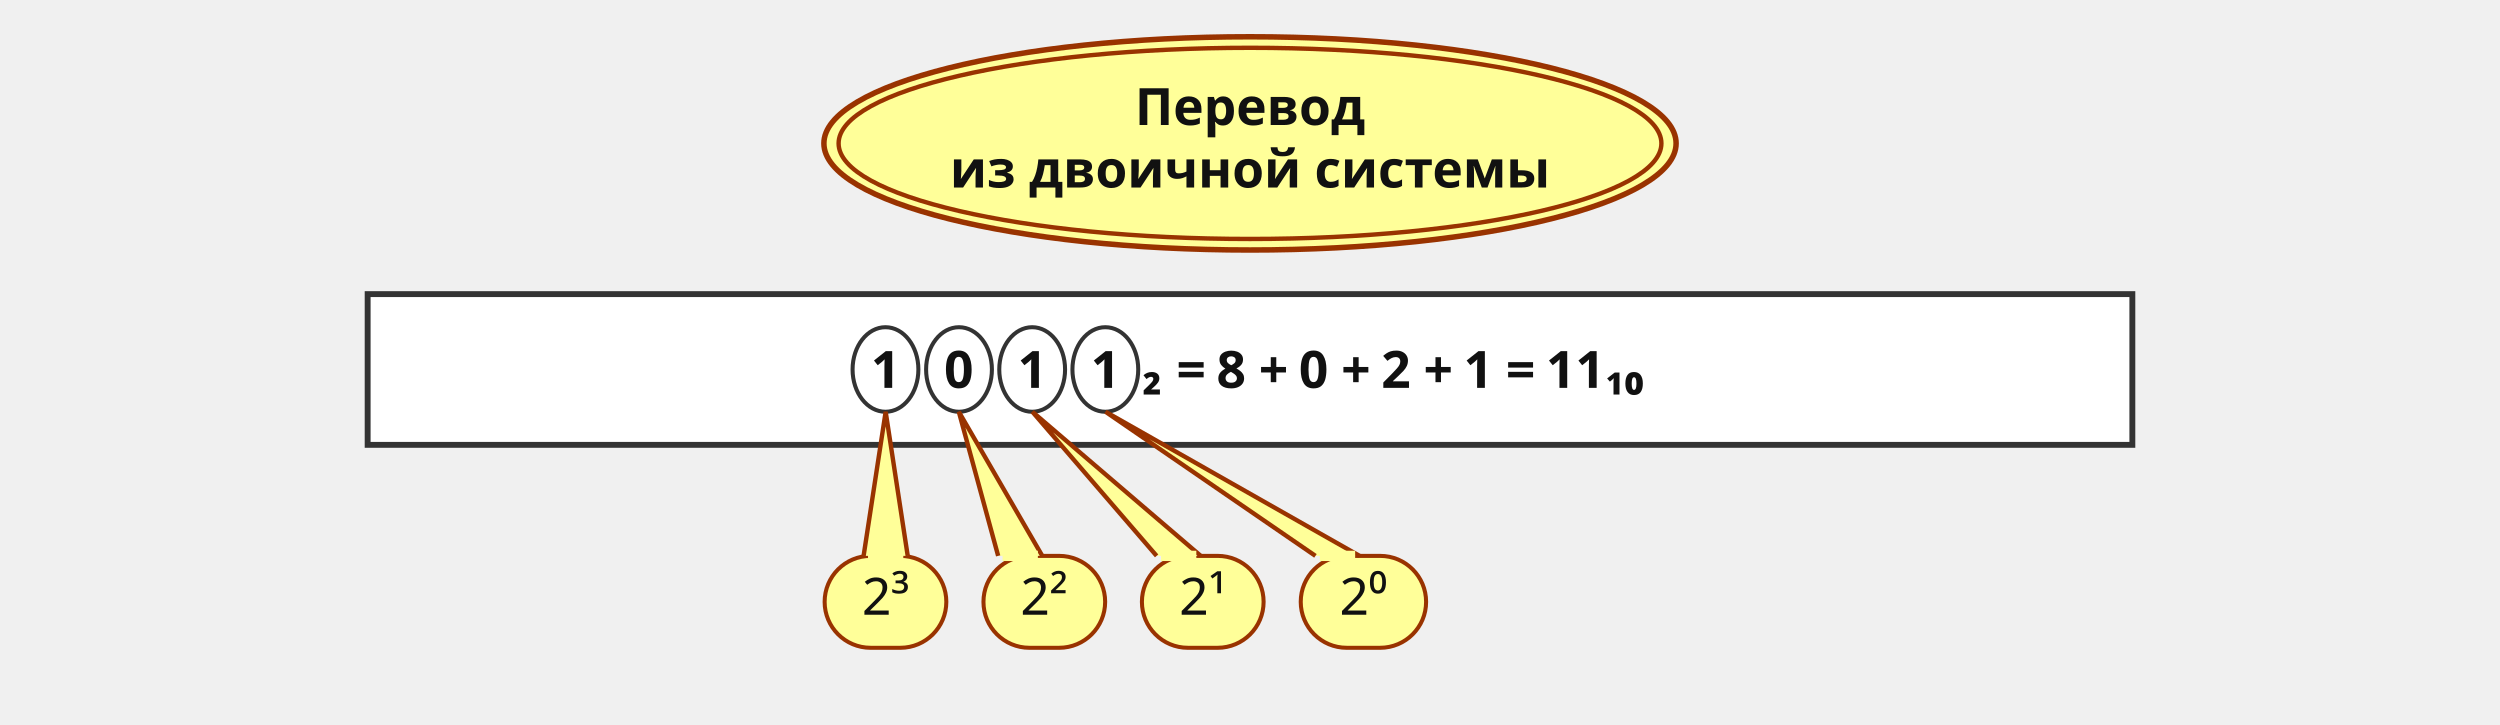
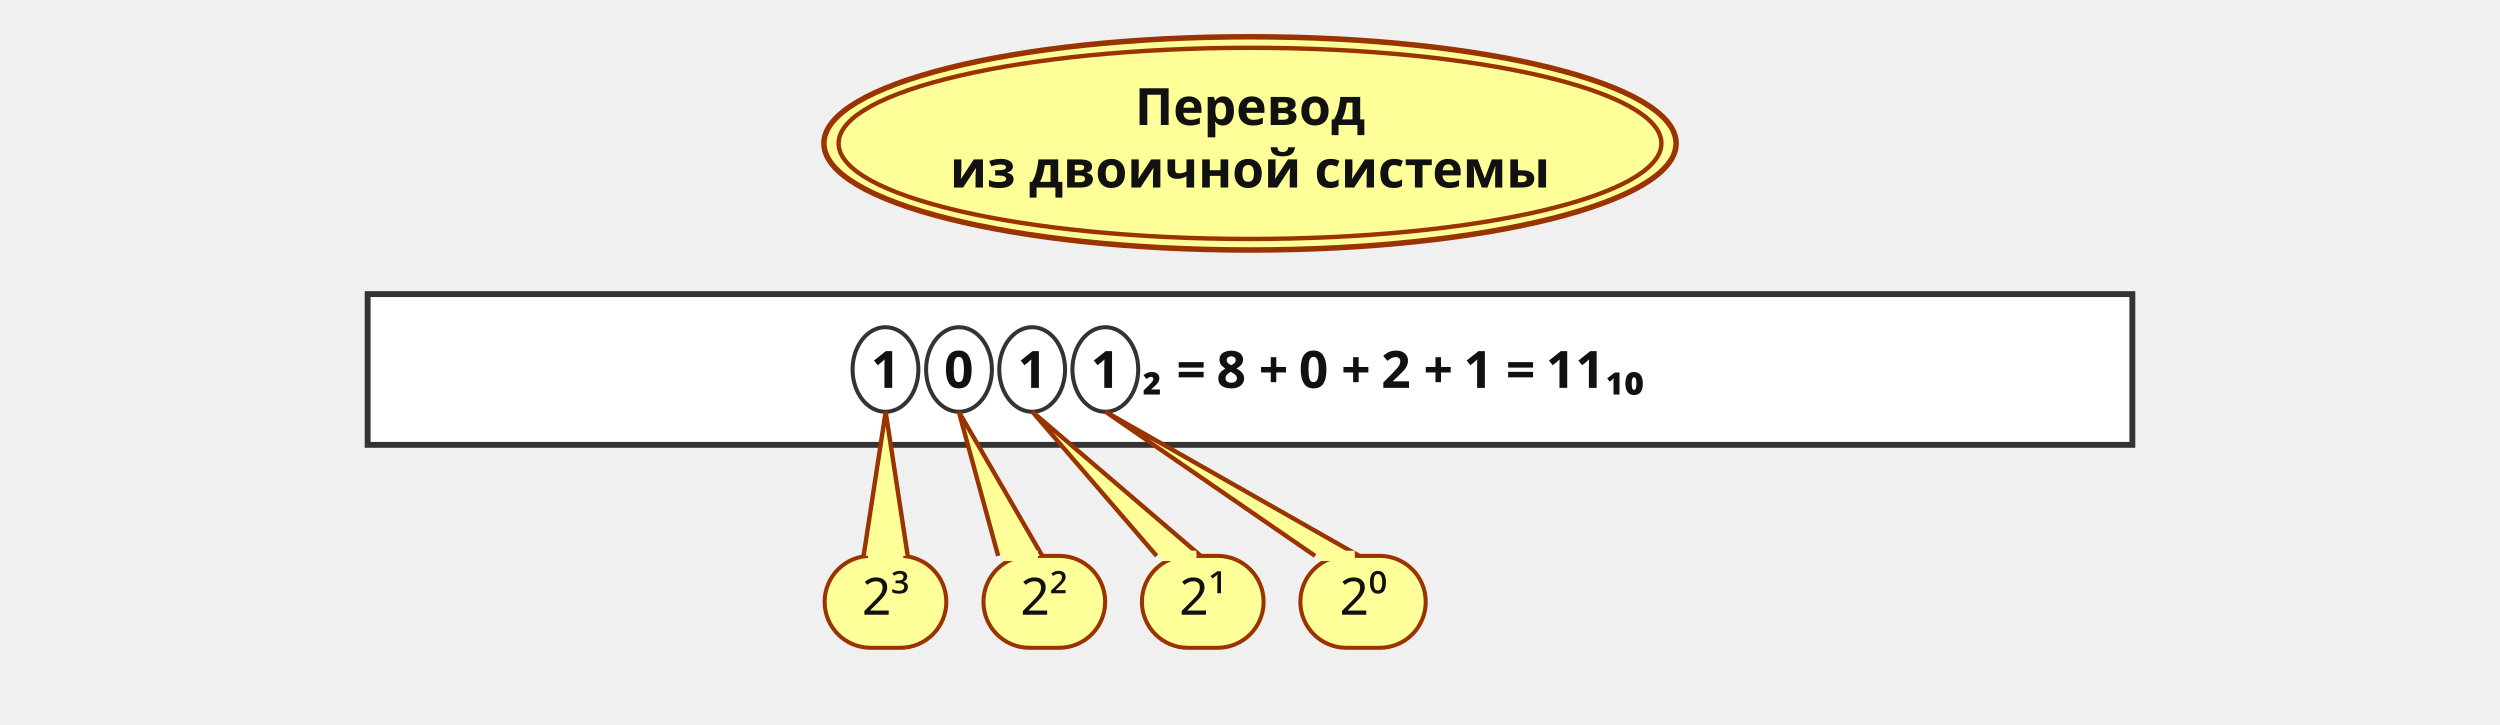
<svg xmlns="http://www.w3.org/2000/svg" width="680" height="197" viewBox="0 0 680 197" font-family="PT Sans, sans-serif">
  <g transform="translate(0.0,0.0)">
    <ellipse cx="340.0" cy="39.0" rx="115.9" ry="29.0" fill="#FFFF99" stroke="#993300" stroke-width="1.5" />
    <ellipse cx="340.0" cy="39.0" rx="111.9" ry="26.0" fill="none" stroke="#993300" stroke-width="1.2" />
    <text x="340.0" y="34.0" font-size="14" text-anchor="middle" font-weight="bold" fill="#111">Перевод</text>
    <text x="340.0" y="51.0" font-size="14" text-anchor="middle" font-weight="bold" fill="#111">из двоичной системы</text>
    <g transform="translate(10.0,80.0)">
      <rect x="90.0" y="0.0" width="480.0" height="41.0" rx="0" fill="#FFFFFF" stroke="#333333" stroke-width="1.6" />
      <rect x="221.9" y="9.0" width="17.9" height="23.0" rx="11.5" fill="#fff" stroke="#333333" stroke-width="1.1" />
      <text x="230.9" y="25.5" font-size="14" text-anchor="middle" font-weight="bold" fill="#111">1</text>
      <rect x="241.9" y="9.0" width="17.9" height="23.0" rx="11.5" fill="#fff" stroke="#333333" stroke-width="1.1" />
      <text x="250.8" y="25.5" font-size="14" text-anchor="middle" font-weight="bold" fill="#111">0</text>
      <rect x="261.8" y="9.0" width="17.9" height="23.0" rx="11.5" fill="#fff" stroke="#333333" stroke-width="1.1" />
      <text x="270.8" y="25.5" font-size="14" text-anchor="middle" font-weight="bold" fill="#111">1</text>
      <rect x="281.7" y="9.0" width="17.9" height="23.0" rx="11.5" fill="#fff" stroke="#333333" stroke-width="1.1" />
      <text x="290.7" y="25.5" font-size="14" text-anchor="middle" font-weight="bold" fill="#111">1</text>
      <text x="300.7" y="25.5" font-size="14" text-anchor="start" font-weight="bold" fill="#111">₂</text>
      <text x="306.4" y="25.5" font-size="14" text-anchor="start" font-weight="bold" fill="#111"> </text>
      <text x="310.0" y="25.5" font-size="14" text-anchor="start" font-weight="bold" fill="#111">=</text>
      <text x="317.4" y="25.5" font-size="14" text-anchor="start" font-weight="bold" fill="#111"> </text>
      <text x="320.9" y="25.5" font-size="14" text-anchor="start" font-weight="bold" fill="#111">8</text>
      <text x="328.8" y="25.5" font-size="14" text-anchor="start" font-weight="bold" fill="#111"> </text>
      <text x="332.4" y="25.5" font-size="14" text-anchor="start" font-weight="bold" fill="#111">+</text>
      <text x="339.8" y="25.5" font-size="14" text-anchor="start" font-weight="bold" fill="#111"> </text>
      <text x="343.3" y="25.5" font-size="14" text-anchor="start" font-weight="bold" fill="#111">0</text>
      <text x="351.2" y="25.5" font-size="14" text-anchor="start" font-weight="bold" fill="#111"> </text>
      <text x="354.8" y="25.5" font-size="14" text-anchor="start" font-weight="bold" fill="#111">+</text>
      <text x="362.2" y="25.5" font-size="14" text-anchor="start" font-weight="bold" fill="#111"> </text>
      <text x="365.7" y="25.5" font-size="14" text-anchor="start" font-weight="bold" fill="#111">2</text>
      <text x="373.6" y="25.5" font-size="14" text-anchor="start" font-weight="bold" fill="#111"> </text>
      <text x="377.2" y="25.5" font-size="14" text-anchor="start" font-weight="bold" fill="#111">+</text>
      <text x="384.6" y="25.5" font-size="14" text-anchor="start" font-weight="bold" fill="#111"> </text>
      <text x="388.1" y="25.5" font-size="14" text-anchor="start" font-weight="bold" fill="#111">1</text>
      <text x="396.0" y="25.5" font-size="14" text-anchor="start" font-weight="bold" fill="#111"> </text>
      <text x="399.6" y="25.5" font-size="14" text-anchor="start" font-weight="bold" fill="#111">=</text>
      <text x="407.0" y="25.5" font-size="14" text-anchor="start" font-weight="bold" fill="#111"> </text>
      <text x="410.5" y="25.5" font-size="14" text-anchor="start" font-weight="bold" fill="#111">11₁₀</text>
      <rect x="214.3" y="71.2" width="33.1" height="25.0" rx="12.5" fill="#FFFF99" stroke="#993300" stroke-width="1.1" />
      <g data-k="tail">
        <path d="M224.9,71.2L230.9,32.0L236.9,71.2" fill="#FFFF99" stroke="#993300" stroke-width="1.2" />
        <line x1="226.1" y1="71.2" x2="235.7" y2="71.2" stroke="#FFFF99" stroke-width="2.8" />
      </g>
      <text x="230.9" y="87.2" font-size="14" text-anchor="middle" fill="#111">2³</text>
      <rect x="257.5" y="71.2" width="33.1" height="25.0" rx="12.5" fill="#FFFF99" stroke="#993300" stroke-width="1.1" />
      <g data-k="tail">
        <path d="M261.5,71.2L250.8,32.0L273.5,71.2" fill="#FFFF99" stroke="#993300" stroke-width="1.2" />
        <line x1="262.7" y1="71.2" x2="272.3" y2="71.2" stroke="#FFFF99" stroke-width="2.8" />
      </g>
      <text x="274.0" y="87.2" font-size="14" text-anchor="middle" fill="#111">2²</text>
      <rect x="300.6" y="71.2" width="33.1" height="25.0" rx="12.5" fill="#FFFF99" stroke="#993300" stroke-width="1.1" />
      <g data-k="tail">
        <path d="M304.6,71.2L270.8,32.0L316.6,71.2" fill="#FFFF99" stroke="#993300" stroke-width="1.2" />
        <line x1="305.8" y1="71.2" x2="315.4" y2="71.2" stroke="#FFFF99" stroke-width="2.8" />
      </g>
      <text x="317.2" y="87.2" font-size="14" text-anchor="middle" fill="#111">2¹</text>
-       <rect x="343.8" y="71.2" width="34.1" height="25.0" rx="12.5" fill="#FFFF99" stroke="#993300" stroke-width="1.1" />
+       <rect x="343.7" y="71.2" width="34.1" height="25.0" rx="12.5" fill="#FFFF99" stroke="#993300" stroke-width="1.1" />
      <g data-k="tail">
-         <path d="M347.8,71.2L290.7,32.0L359.8,71.2" fill="#FFFF99" stroke="#993300" stroke-width="1.2" />
-         <line x1="349.0" y1="71.2" x2="358.6" y2="71.2" stroke="#FFFF99" stroke-width="2.8" />
+         <path d="M347.7,71.2L290.7,32.0L359.7,71.2" fill="#FFFF99" stroke="#993300" stroke-width="1.2" />
+         <line x1="348.9" y1="71.2" x2="358.5" y2="71.2" stroke="#FFFF99" stroke-width="2.8" />
      </g>
      <text x="360.8" y="87.2" font-size="14" text-anchor="middle" fill="#111">2⁰</text>
    </g>
  </g>
</svg>
